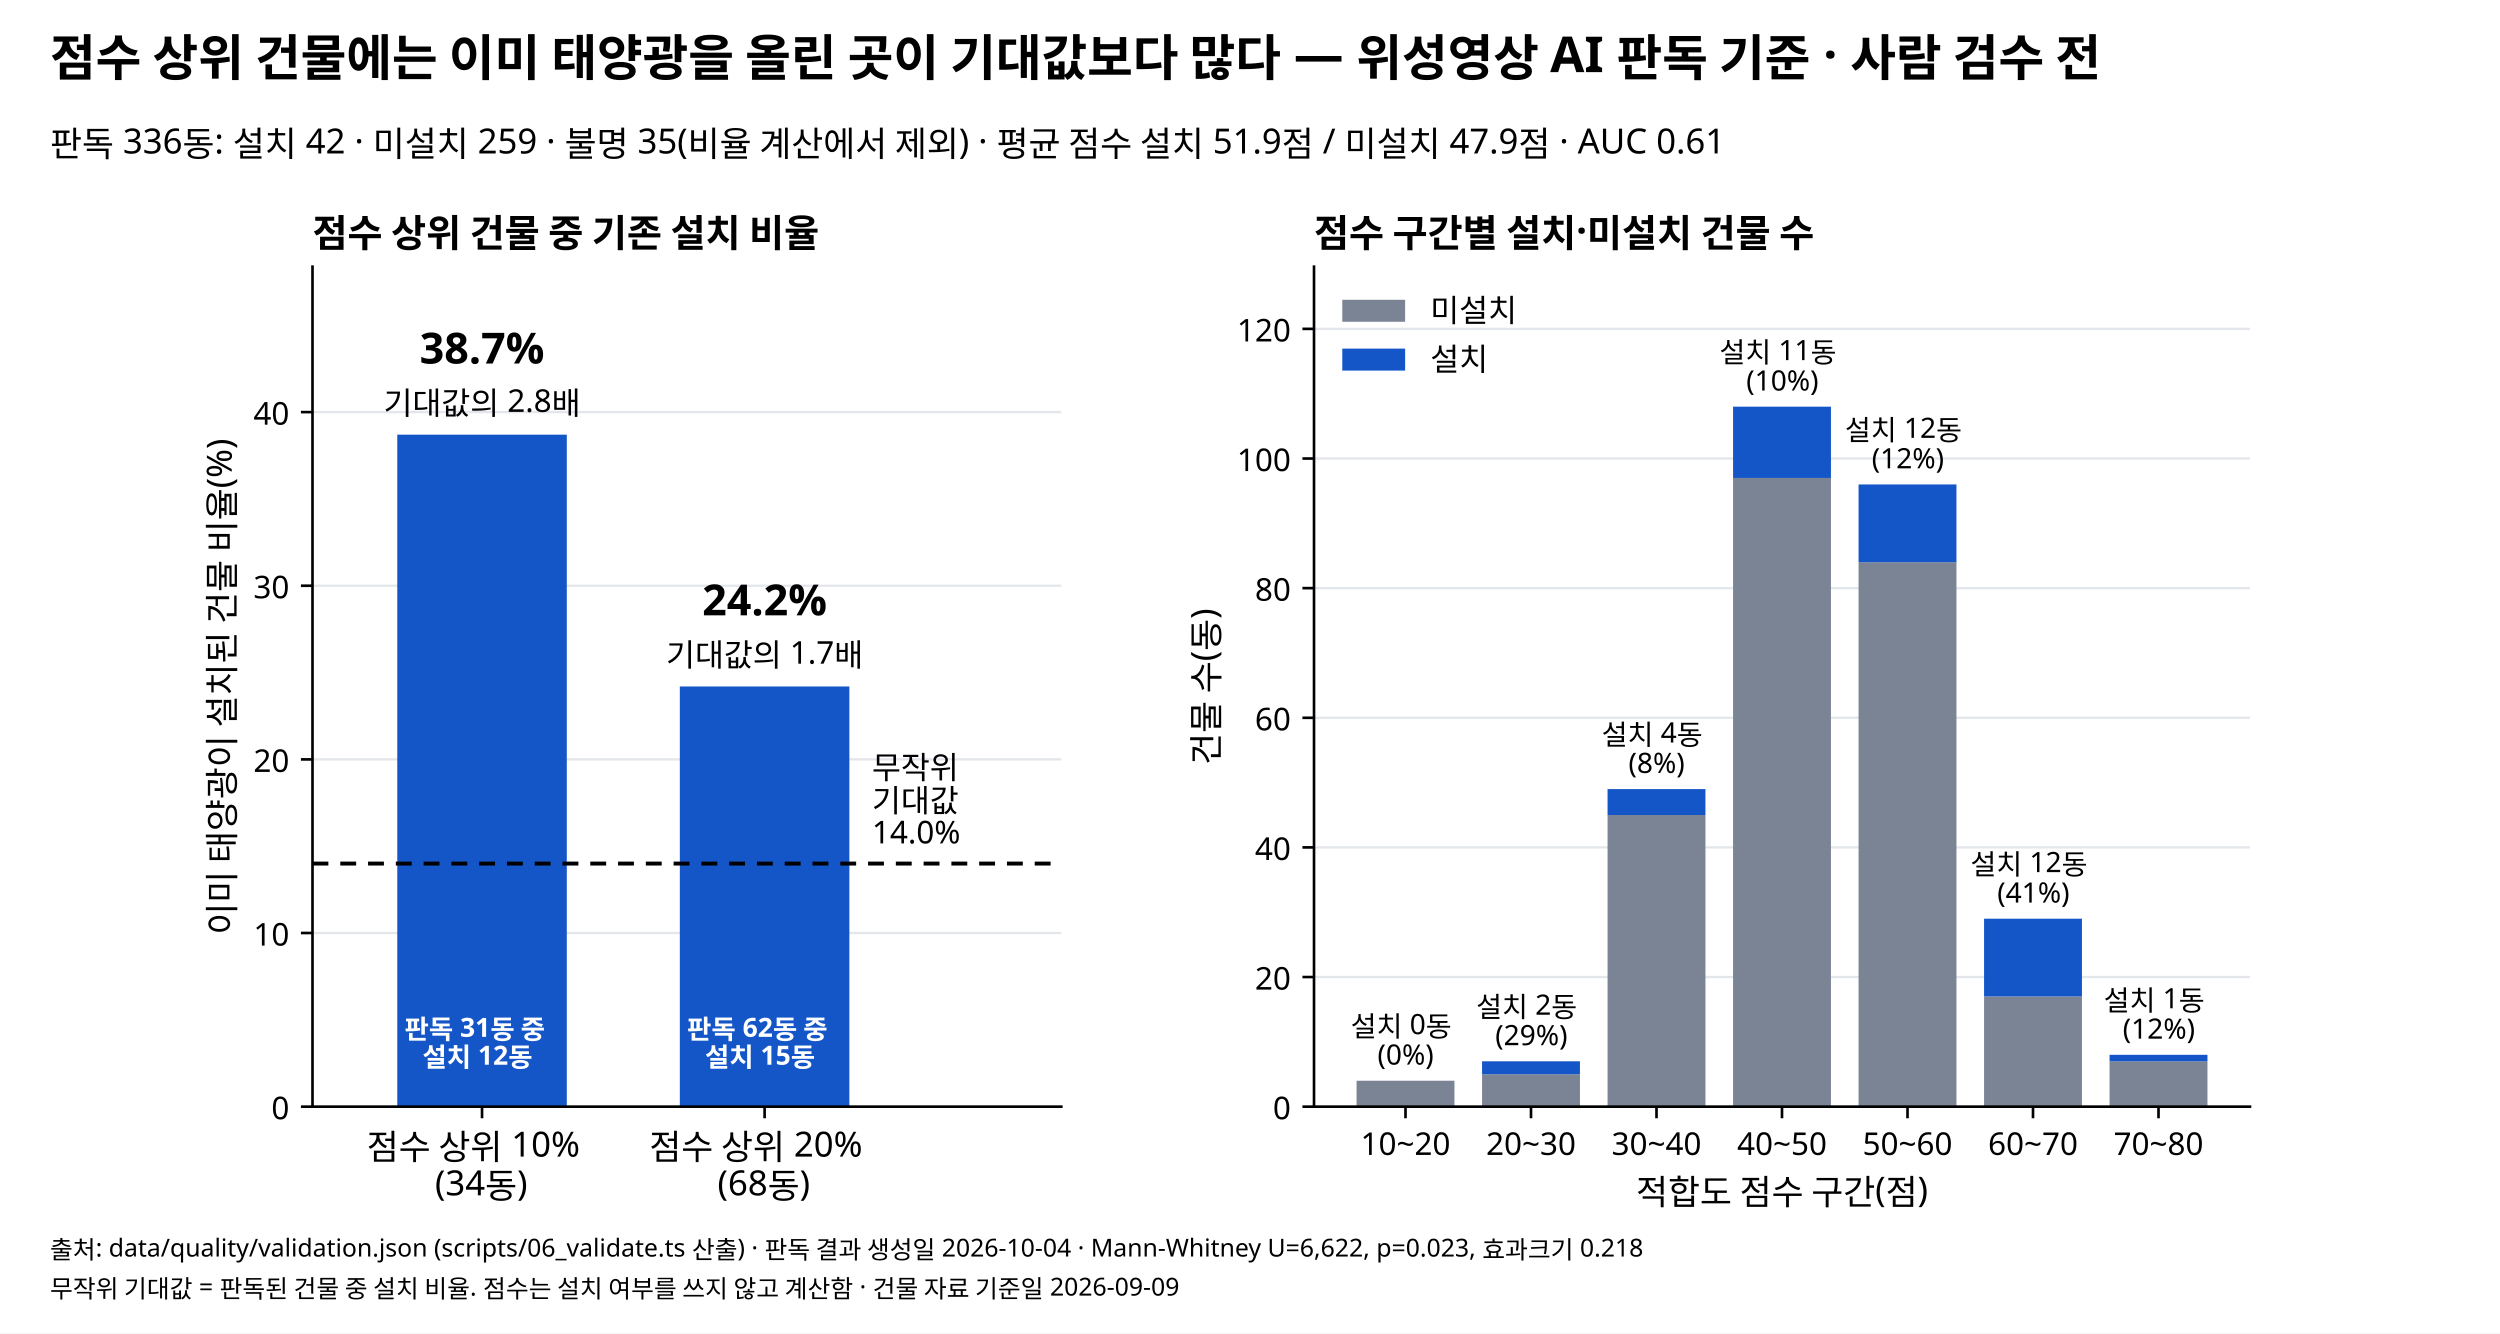
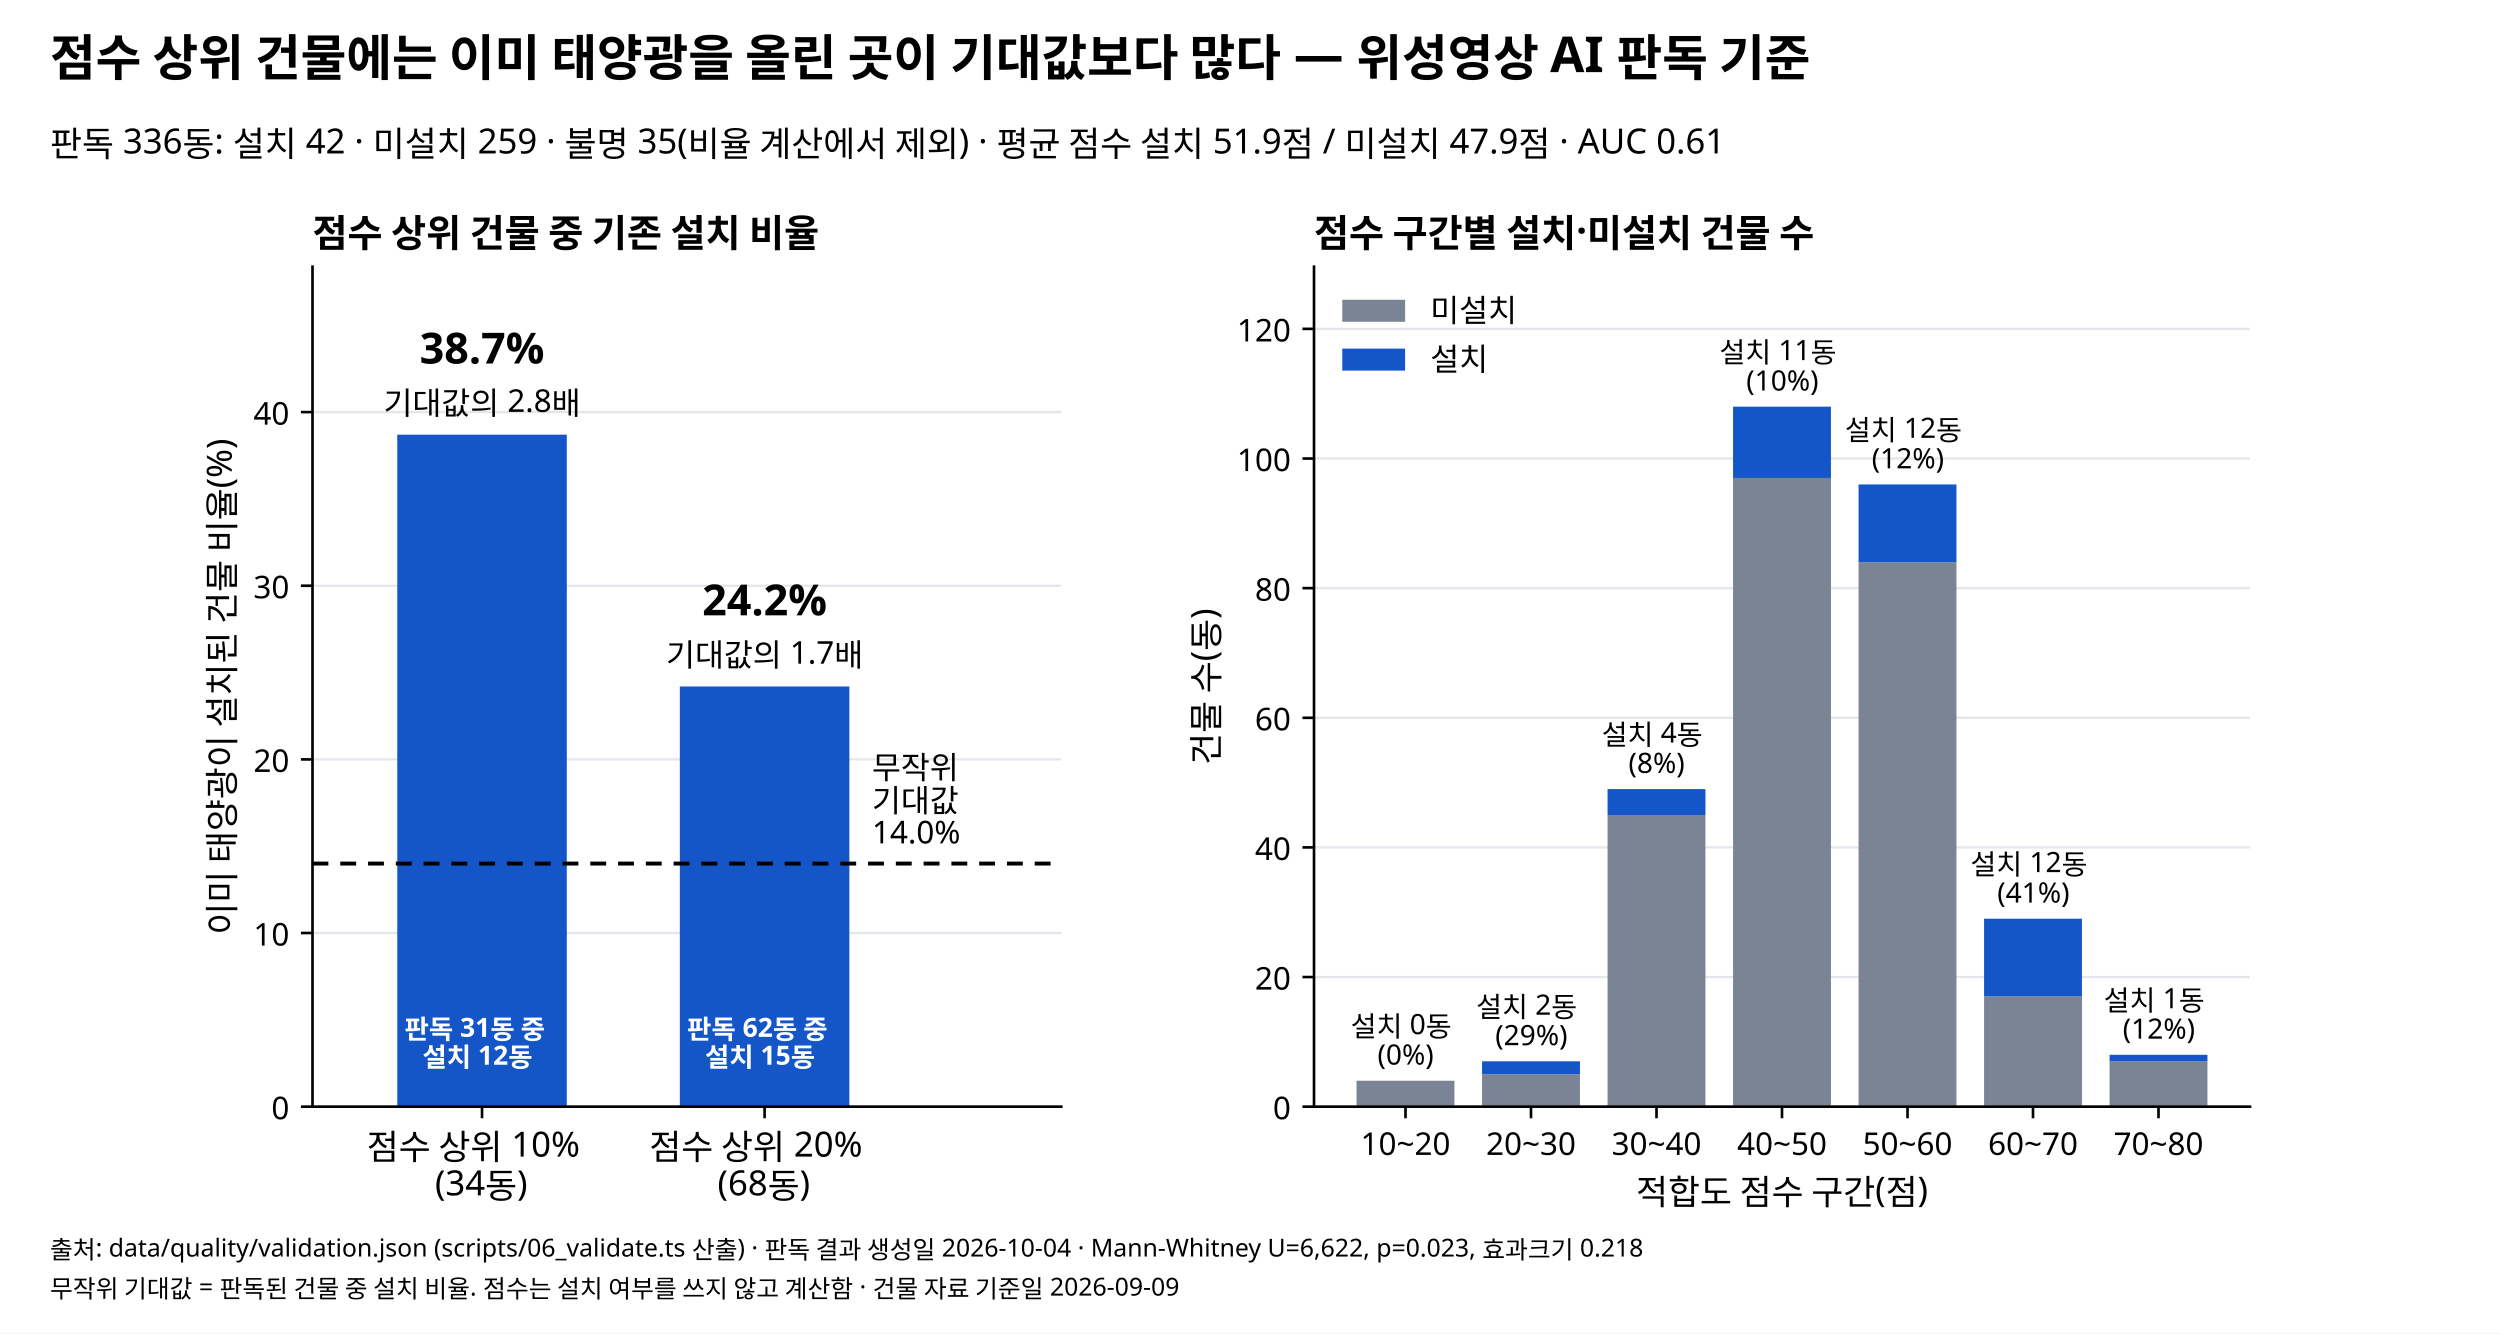
<svg xmlns="http://www.w3.org/2000/svg" xmlns:xlink="http://www.w3.org/1999/xlink" width="756pt" height="403.2pt" viewBox="0 0 756 403.2" version="1.1">
  <defs>
    <style type="text/css">*{stroke-linejoin: round; stroke-linecap: butt}</style>
  </defs>
  <g id="figure_1">
    <g id="patch_1">
      <path d="M 0 403.2  L 756 403.2  L 756 0  L 0 0  z " style="fill: #ffffff" />
    </g>
    <g id="axes_1">
      <g id="patch_2">
        <path d="M 94.5 334.656  L 320.935 334.656  L 320.935 80.64  L 94.5 80.64  z " style="fill: #ffffff" />
      </g>
      <g id="matplotlib.axis_1">
        <g id="xtick_1">
          <g id="line2d_1">
            <defs>
-               <path id="m1b47d1ddf7" d="M 0 0  L 0 3.5  " style="stroke: #000000; stroke-width: 0.8" />
+               <path id="m3120d11fdd" d="M 0 0  L 0 3.5  " style="stroke: #000000; stroke-width: 0.8" />
            </defs>
            <g>
-               <use xlink:href="#m1b47d1ddf7" x="145.768" y="334.656" style="stroke: #000000; stroke-width: 0.8" />
+               <use xlink:href="#m3120d11fdd" x="145.768" y="334.656" style="stroke: #000000; stroke-width: 0.8" />
            </g>
          </g>
          <g id="text_1">
            <text style="font-size: 10.5px; font-family: 'Malgun Gothic'" transform="translate(110.9025 350.6237)">점수 상위 10%</text>
            <text style="font-size: 10.5px; font-family: 'Malgun Gothic'" transform="translate(131.5358 361.462)">(34동)</text>
          </g>
        </g>
        <g id="xtick_2">
          <g id="line2d_2">
            <g>
-               <use xlink:href="#m1b47d1ddf7" x="231.215" y="334.656" style="stroke: #000000; stroke-width: 0.8" />
+               <use xlink:href="#m3120d11fdd" x="231.215" y="334.656" style="stroke: #000000; stroke-width: 0.8" />
            </g>
          </g>
          <g id="text_2">
            <text style="font-size: 10.5px; font-family: 'Malgun Gothic'" transform="translate(196.3496 350.6237)">점수 상위 20%</text>
            <text style="font-size: 10.5px; font-family: 'Malgun Gothic'" transform="translate(216.9829 361.462)">(68동)</text>
          </g>
        </g>
      </g>
      <g id="matplotlib.axis_2">
        <g id="ytick_1">
          <g id="line2d_3">
-             <path d="M 94.5 334.656  L 320.935 334.656  " clip-path="url(#p2098129eeb)" style="fill: none; stroke: #e3e6ea; stroke-width: 0.7; stroke-linecap: square" />
+             <path d="M 94.5 334.656  L 320.935 334.656  " clip-path="url(#p5bfee8c2cd)" style="fill: none; stroke: #e3e6ea; stroke-width: 0.7; stroke-linecap: square" />
          </g>
          <g id="line2d_4">
            <defs>
-               <path id="me3a23f2072" d="M 0 0  L -3.5 0  " style="stroke: #000000; stroke-width: 0.8" />
+               <path id="m2743c0e3dc" d="M 0 0  L -3.5 0  " style="stroke: #000000; stroke-width: 0.8" />
            </defs>
            <g>
-               <use xlink:href="#me3a23f2072" x="94.5" y="334.656" style="stroke: #000000; stroke-width: 0.8" />
+               <use xlink:href="#m2743c0e3dc" x="94.5" y="334.656" style="stroke: #000000; stroke-width: 0.8" />
            </g>
          </g>
          <g id="text_3">
            <text style="font-size: 9.5px; font-family: 'Malgun Gothic'; text-anchor: end" x="87.5" y="338.455" transform="rotate(-0 87.5 338.4551)">0</text>
          </g>
        </g>
        <g id="ytick_2">
          <g id="line2d_5">
-             <path d="M 94.5 282.146  L 320.935 282.146  " clip-path="url(#p2098129eeb)" style="fill: none; stroke: #e3e6ea; stroke-width: 0.7; stroke-linecap: square" />
+             <path d="M 94.5 282.146  L 320.935 282.146  " clip-path="url(#p5bfee8c2cd)" style="fill: none; stroke: #e3e6ea; stroke-width: 0.7; stroke-linecap: square" />
          </g>
          <g id="line2d_6">
            <g>
-               <use xlink:href="#me3a23f2072" x="94.5" y="282.146" style="stroke: #000000; stroke-width: 0.8" />
+               <use xlink:href="#m2743c0e3dc" x="94.5" y="282.146" style="stroke: #000000; stroke-width: 0.8" />
            </g>
          </g>
          <g id="text_4">
            <text style="font-size: 9.5px; font-family: 'Malgun Gothic'; text-anchor: end" x="87.5" y="285.945" transform="rotate(-0 87.5 285.9453)">10</text>
          </g>
        </g>
        <g id="ytick_3">
          <g id="line2d_7">
-             <path d="M 94.5 229.636  L 320.935 229.636  " clip-path="url(#p2098129eeb)" style="fill: none; stroke: #e3e6ea; stroke-width: 0.7; stroke-linecap: square" />
+             <path d="M 94.5 229.636  L 320.935 229.636  " clip-path="url(#p5bfee8c2cd)" style="fill: none; stroke: #e3e6ea; stroke-width: 0.7; stroke-linecap: square" />
          </g>
          <g id="line2d_8">
            <g>
-               <use xlink:href="#me3a23f2072" x="94.5" y="229.636" style="stroke: #000000; stroke-width: 0.8" />
+               <use xlink:href="#m2743c0e3dc" x="94.5" y="229.636" style="stroke: #000000; stroke-width: 0.8" />
            </g>
          </g>
          <g id="text_5">
            <text style="font-size: 9.5px; font-family: 'Malgun Gothic'; text-anchor: end" x="87.5" y="233.436" transform="rotate(-0 87.5 233.4355)">20</text>
          </g>
        </g>
        <g id="ytick_4">
          <g id="line2d_9">
-             <path d="M 94.5 177.127  L 320.935 177.127  " clip-path="url(#p2098129eeb)" style="fill: none; stroke: #e3e6ea; stroke-width: 0.7; stroke-linecap: square" />
+             <path d="M 94.5 177.127  L 320.935 177.127  " clip-path="url(#p5bfee8c2cd)" style="fill: none; stroke: #e3e6ea; stroke-width: 0.7; stroke-linecap: square" />
          </g>
          <g id="line2d_10">
            <g>
-               <use xlink:href="#me3a23f2072" x="94.5" y="177.127" style="stroke: #000000; stroke-width: 0.8" />
+               <use xlink:href="#m2743c0e3dc" x="94.5" y="177.127" style="stroke: #000000; stroke-width: 0.8" />
            </g>
          </g>
          <g id="text_6">
            <text style="font-size: 9.5px; font-family: 'Malgun Gothic'; text-anchor: end" x="87.5" y="180.926" transform="rotate(-0 87.5 180.9258)">30</text>
          </g>
        </g>
        <g id="ytick_5">
          <g id="line2d_11">
-             <path d="M 94.5 124.617  L 320.935 124.617  " clip-path="url(#p2098129eeb)" style="fill: none; stroke: #e3e6ea; stroke-width: 0.7; stroke-linecap: square" />
+             <path d="M 94.5 124.617  L 320.935 124.617  " clip-path="url(#p5bfee8c2cd)" style="fill: none; stroke: #e3e6ea; stroke-width: 0.7; stroke-linecap: square" />
          </g>
          <g id="line2d_12">
            <g>
-               <use xlink:href="#me3a23f2072" x="94.5" y="124.617" style="stroke: #000000; stroke-width: 0.8" />
+               <use xlink:href="#m2743c0e3dc" x="94.5" y="124.617" style="stroke: #000000; stroke-width: 0.8" />
            </g>
          </g>
          <g id="text_7">
            <text style="font-size: 9.5px; font-family: 'Malgun Gothic'; text-anchor: end" x="87.5" y="128.416" transform="rotate(-0 87.5 128.416)">40</text>
          </g>
        </g>
        <g id="text_8">
          <text style="font-size: 10.5px; font-family: 'Malgun Gothic'; text-anchor: middle" x="70.933" y="207.648" transform="rotate(-90 70.9331 207.648)">이미 태양광이 설치된 건물 비율(%)</text>
        </g>
      </g>
      <g id="patch_3">
-         <path d="M 120.134 334.656  L 171.402 334.656  L 171.402 131.443  L 120.134 131.443  z " clip-path="url(#p2098129eeb)" style="fill: #1456c8" />
+         <path d="M 120.134 334.656  L 171.402 334.656  L 171.402 131.443  L 120.134 131.443  z " clip-path="url(#p5bfee8c2cd)" style="fill: #1456c8" />
      </g>
      <g id="patch_4">
-         <path d="M 205.581 334.656  L 256.849 334.656  L 256.849 207.582  L 205.581 207.582  z " clip-path="url(#p2098129eeb)" style="fill: #1456c8" />
+         <path d="M 205.581 334.656  L 256.849 334.656  L 256.849 207.582  L 205.581 207.582  z " clip-path="url(#p5bfee8c2cd)" style="fill: #1456c8" />
      </g>
      <g id="line2d_13">
-         <path d="M 94.5 261.142  L 320.935 261.142  " clip-path="url(#p2098129eeb)" style="fill: none; stroke-dasharray: 4.8,3.6; stroke-dashoffset: 0; stroke: #000000; stroke-width: 1.2" />
+         <path d="M 94.5 261.142  L 320.935 261.142  " clip-path="url(#p5bfee8c2cd)" style="fill: none; stroke-dasharray: 4.8,3.6; stroke-dashoffset: 0; stroke: #000000; stroke-width: 1.2" />
      </g>
      <g id="patch_5">
        <path d="M 94.5 334.656  L 94.5 80.64  " style="fill: none; stroke: #000000; stroke-width: 0.8; stroke-linejoin: miter; stroke-linecap: square" />
      </g>
      <g id="patch_6">
        <path d="M 94.5 334.656  L 320.935 334.656  " style="fill: none; stroke: #000000; stroke-width: 0.8; stroke-linejoin: miter; stroke-linecap: square" />
      </g>
      <g id="text_9">
        <text style="font-size: 9.5px; font-family: 'Malgun Gothic'" transform="translate(263.6852 235.5242)">무작위</text>
        <text style="font-size: 9.5px; font-family: 'Malgun Gothic'" transform="translate(263.6852 245.5397)">기대값</text>
        <text style="font-size: 9.5px; font-family: 'Malgun Gothic'" transform="translate(263.6852 255.0397)">14.0%</text>
      </g>
      <g id="text_10">
        <text style="font-weight: 700; font-size: 13px; font-family: 'Malgun Gothic'; text-anchor: middle" x="145.768" y="109.937" transform="rotate(-0 145.7683 109.9371)">38.7%</text>
      </g>
      <g id="text_11">
        <text style="font-size: 9.5px; font-family: 'Malgun Gothic'; text-anchor: middle" x="145.768" y="125.341" transform="rotate(-0 145.7683 125.3406)">기대값의 2.8배</text>
      </g>
      <g id="text_12">
        <text style="font-weight: 700; font-size: 8px; font-family: 'Malgun Gothic'; fill: #ffffff" transform="translate(122.3195 314.1184)">판독 31동 중</text>
        <text style="font-weight: 700; font-size: 8px; font-family: 'Malgun Gothic'; fill: #ffffff" transform="translate(127.7258 322.5525)">설치 12동</text>
      </g>
      <g id="text_13">
        <text style="font-weight: 700; font-size: 13px; font-family: 'Malgun Gothic'; text-anchor: middle" x="231.215" y="186.076" transform="rotate(-0 231.2153 186.0763)">24.2%</text>
      </g>
      <g id="text_14">
        <text style="font-size: 9.5px; font-family: 'Malgun Gothic'; text-anchor: middle" x="231.215" y="201.48" transform="rotate(-0 231.2153 201.4797)">기대값의 1.7배</text>
      </g>
      <g id="text_15">
        <text style="font-weight: 700; font-size: 8px; font-family: 'Malgun Gothic'; fill: #ffffff" transform="translate(207.7666 314.1184)">판독 62동 중</text>
        <text style="font-weight: 700; font-size: 8px; font-family: 'Malgun Gothic'; fill: #ffffff" transform="translate(213.1728 322.5525)">설치 15동</text>
      </g>
      <g id="text_16">
        <text style="font-weight: 700; font-size: 11.5px; font-family: 'Malgun Gothic'; text-anchor: start" x="94.5" y="74.64" transform="rotate(-0 94.5 74.64)">점수 상위 건물 중 기존 설치 비율</text>
      </g>
    </g>
    <g id="axes_2">
      <g id="patch_7">
        <path d="M 397.357 334.656  L 680.4 334.656  L 680.4 80.64  L 397.357 80.64  z " style="fill: #ffffff" />
      </g>
      <g id="matplotlib.axis_3">
        <g id="xtick_3">
          <g id="line2d_14">
            <g>
-               <use xlink:href="#m1b47d1ddf7" x="425.023" y="334.656" style="stroke: #000000; stroke-width: 0.8" />
+               <use xlink:href="#m3120d11fdd" x="425.023" y="334.656" style="stroke: #000000; stroke-width: 0.8" />
            </g>
          </g>
          <g id="text_17">
            <text style="font-size: 9.5px; font-family: 'Malgun Gothic'; text-anchor: middle" x="425.023" y="349.254" transform="rotate(-0 425.0233 349.2541)">10~20</text>
          </g>
        </g>
        <g id="xtick_4">
          <g id="line2d_15">
            <g>
-               <use xlink:href="#m1b47d1ddf7" x="462.975" y="334.656" style="stroke: #000000; stroke-width: 0.8" />
+               <use xlink:href="#m3120d11fdd" x="462.975" y="334.656" style="stroke: #000000; stroke-width: 0.8" />
            </g>
          </g>
          <g id="text_18">
            <text style="font-size: 9.5px; font-family: 'Malgun Gothic'; text-anchor: middle" x="462.975" y="349.254" transform="rotate(-0 462.9749 349.2541)">20~30</text>
          </g>
        </g>
        <g id="xtick_5">
          <g id="line2d_16">
            <g>
-               <use xlink:href="#m1b47d1ddf7" x="500.927" y="334.656" style="stroke: #000000; stroke-width: 0.8" />
+               <use xlink:href="#m3120d11fdd" x="500.927" y="334.656" style="stroke: #000000; stroke-width: 0.8" />
            </g>
          </g>
          <g id="text_19">
            <text style="font-size: 9.5px; font-family: 'Malgun Gothic'; text-anchor: middle" x="500.927" y="349.254" transform="rotate(-0 500.9266 349.2541)">30~40</text>
          </g>
        </g>
        <g id="xtick_6">
          <g id="line2d_17">
            <g>
-               <use xlink:href="#m1b47d1ddf7" x="538.878" y="334.656" style="stroke: #000000; stroke-width: 0.8" />
+               <use xlink:href="#m3120d11fdd" x="538.878" y="334.656" style="stroke: #000000; stroke-width: 0.8" />
            </g>
          </g>
          <g id="text_20">
            <text style="font-size: 9.5px; font-family: 'Malgun Gothic'; text-anchor: middle" x="538.878" y="349.254" transform="rotate(-0 538.8783 349.2541)">40~50</text>
          </g>
        </g>
        <g id="xtick_7">
          <g id="line2d_18">
            <g>
-               <use xlink:href="#m1b47d1ddf7" x="576.83" y="334.656" style="stroke: #000000; stroke-width: 0.8" />
+               <use xlink:href="#m3120d11fdd" x="576.83" y="334.656" style="stroke: #000000; stroke-width: 0.8" />
            </g>
          </g>
          <g id="text_21">
            <text style="font-size: 9.5px; font-family: 'Malgun Gothic'; text-anchor: middle" x="576.83" y="349.254" transform="rotate(-0 576.8299 349.2541)">50~60</text>
          </g>
        </g>
        <g id="xtick_8">
          <g id="line2d_19">
            <g>
-               <use xlink:href="#m1b47d1ddf7" x="614.782" y="334.656" style="stroke: #000000; stroke-width: 0.8" />
+               <use xlink:href="#m3120d11fdd" x="614.782" y="334.656" style="stroke: #000000; stroke-width: 0.8" />
            </g>
          </g>
          <g id="text_22">
            <text style="font-size: 9.5px; font-family: 'Malgun Gothic'; text-anchor: middle" x="614.782" y="349.254" transform="rotate(-0 614.7816 349.2541)">60~70</text>
          </g>
        </g>
        <g id="xtick_9">
          <g id="line2d_20">
            <g>
-               <use xlink:href="#m1b47d1ddf7" x="652.733" y="334.656" style="stroke: #000000; stroke-width: 0.8" />
+               <use xlink:href="#m3120d11fdd" x="652.733" y="334.656" style="stroke: #000000; stroke-width: 0.8" />
            </g>
          </g>
          <g id="text_23">
            <text style="font-size: 9.5px; font-family: 'Malgun Gothic'; text-anchor: middle" x="652.733" y="349.254" transform="rotate(-0 652.7332 349.2541)">70~80</text>
          </g>
        </g>
        <g id="text_24">
          <text style="font-size: 10.5px; font-family: 'Malgun Gothic'; text-anchor: middle" x="538.878" y="364.261" transform="rotate(-0 538.8783 364.2615)">적합도 점수 구간(점)</text>
        </g>
      </g>
      <g id="matplotlib.axis_4">
        <g id="ytick_6">
          <g id="line2d_21">
-             <path d="M 397.357 334.656  L 680.4 334.656  " clip-path="url(#p1d1212a0c9)" style="fill: none; stroke: #e3e6ea; stroke-width: 0.7; stroke-linecap: square" />
+             <path d="M 397.357 334.656  L 680.4 334.656  " clip-path="url(#p3d380f240e)" style="fill: none; stroke: #e3e6ea; stroke-width: 0.7; stroke-linecap: square" />
          </g>
          <g id="line2d_22">
            <g>
-               <use xlink:href="#me3a23f2072" x="397.357" y="334.656" style="stroke: #000000; stroke-width: 0.8" />
+               <use xlink:href="#m2743c0e3dc" x="397.357" y="334.656" style="stroke: #000000; stroke-width: 0.8" />
            </g>
          </g>
          <g id="text_25">
            <text style="font-size: 9.5px; font-family: 'Malgun Gothic'; text-anchor: end" x="390.357" y="338.455" transform="rotate(-0 390.3565 338.4551)">0</text>
          </g>
        </g>
        <g id="ytick_7">
          <g id="line2d_23">
-             <path d="M 397.357 295.456  L 680.4 295.456  " clip-path="url(#p1d1212a0c9)" style="fill: none; stroke: #e3e6ea; stroke-width: 0.7; stroke-linecap: square" />
+             <path d="M 397.357 295.456  L 680.4 295.456  " clip-path="url(#p3d380f240e)" style="fill: none; stroke: #e3e6ea; stroke-width: 0.7; stroke-linecap: square" />
          </g>
          <g id="line2d_24">
            <g>
-               <use xlink:href="#me3a23f2072" x="397.357" y="295.456" style="stroke: #000000; stroke-width: 0.8" />
+               <use xlink:href="#m2743c0e3dc" x="397.357" y="295.456" style="stroke: #000000; stroke-width: 0.8" />
            </g>
          </g>
          <g id="text_26">
            <text style="font-size: 9.5px; font-family: 'Malgun Gothic'; text-anchor: end" x="390.357" y="299.255" transform="rotate(-0 390.3565 299.2551)">20</text>
          </g>
        </g>
        <g id="ytick_8">
          <g id="line2d_25">
-             <path d="M 397.357 256.256  L 680.4 256.256  " clip-path="url(#p1d1212a0c9)" style="fill: none; stroke: #e3e6ea; stroke-width: 0.7; stroke-linecap: square" />
+             <path d="M 397.357 256.256  L 680.4 256.256  " clip-path="url(#p3d380f240e)" style="fill: none; stroke: #e3e6ea; stroke-width: 0.7; stroke-linecap: square" />
          </g>
          <g id="line2d_26">
            <g>
-               <use xlink:href="#me3a23f2072" x="397.357" y="256.256" style="stroke: #000000; stroke-width: 0.8" />
+               <use xlink:href="#m2743c0e3dc" x="397.357" y="256.256" style="stroke: #000000; stroke-width: 0.8" />
            </g>
          </g>
          <g id="text_27">
            <text style="font-size: 9.5px; font-family: 'Malgun Gothic'; text-anchor: end" x="390.357" y="260.055" transform="rotate(-0 390.3565 260.0551)">40</text>
          </g>
        </g>
        <g id="ytick_9">
          <g id="line2d_27">
-             <path d="M 397.357 217.056  L 680.4 217.056  " clip-path="url(#p1d1212a0c9)" style="fill: none; stroke: #e3e6ea; stroke-width: 0.7; stroke-linecap: square" />
+             <path d="M 397.357 217.056  L 680.4 217.056  " clip-path="url(#p3d380f240e)" style="fill: none; stroke: #e3e6ea; stroke-width: 0.7; stroke-linecap: square" />
          </g>
          <g id="line2d_28">
            <g>
-               <use xlink:href="#me3a23f2072" x="397.357" y="217.056" style="stroke: #000000; stroke-width: 0.8" />
+               <use xlink:href="#m2743c0e3dc" x="397.357" y="217.056" style="stroke: #000000; stroke-width: 0.8" />
            </g>
          </g>
          <g id="text_28">
            <text style="font-size: 9.5px; font-family: 'Malgun Gothic'; text-anchor: end" x="390.357" y="220.855" transform="rotate(-0 390.3565 220.8551)">60</text>
          </g>
        </g>
        <g id="ytick_10">
          <g id="line2d_29">
-             <path d="M 397.357 177.856  L 680.4 177.856  " clip-path="url(#p1d1212a0c9)" style="fill: none; stroke: #e3e6ea; stroke-width: 0.7; stroke-linecap: square" />
+             <path d="M 397.357 177.856  L 680.4 177.856  " clip-path="url(#p3d380f240e)" style="fill: none; stroke: #e3e6ea; stroke-width: 0.7; stroke-linecap: square" />
          </g>
          <g id="line2d_30">
            <g>
-               <use xlink:href="#me3a23f2072" x="397.357" y="177.856" style="stroke: #000000; stroke-width: 0.8" />
+               <use xlink:href="#m2743c0e3dc" x="397.357" y="177.856" style="stroke: #000000; stroke-width: 0.8" />
            </g>
          </g>
          <g id="text_29">
            <text style="font-size: 9.5px; font-family: 'Malgun Gothic'; text-anchor: end" x="390.357" y="181.655" transform="rotate(-0 390.3565 181.6551)">80</text>
          </g>
        </g>
        <g id="ytick_11">
          <g id="line2d_31">
-             <path d="M 397.357 138.656  L 680.4 138.656  " clip-path="url(#p1d1212a0c9)" style="fill: none; stroke: #e3e6ea; stroke-width: 0.7; stroke-linecap: square" />
+             <path d="M 397.357 138.656  L 680.4 138.656  " clip-path="url(#p3d380f240e)" style="fill: none; stroke: #e3e6ea; stroke-width: 0.7; stroke-linecap: square" />
          </g>
          <g id="line2d_32">
            <g>
-               <use xlink:href="#me3a23f2072" x="397.357" y="138.656" style="stroke: #000000; stroke-width: 0.8" />
+               <use xlink:href="#m2743c0e3dc" x="397.357" y="138.656" style="stroke: #000000; stroke-width: 0.8" />
            </g>
          </g>
          <g id="text_30">
            <text style="font-size: 9.5px; font-family: 'Malgun Gothic'; text-anchor: end" x="390.357" y="142.455" transform="rotate(-0 390.3565 142.4551)">100</text>
          </g>
        </g>
        <g id="ytick_12">
          <g id="line2d_33">
-             <path d="M 397.357 99.456  L 680.4 99.456  " clip-path="url(#p1d1212a0c9)" style="fill: none; stroke: #e3e6ea; stroke-width: 0.7; stroke-linecap: square" />
+             <path d="M 397.357 99.456  L 680.4 99.456  " clip-path="url(#p3d380f240e)" style="fill: none; stroke: #e3e6ea; stroke-width: 0.7; stroke-linecap: square" />
          </g>
          <g id="line2d_34">
            <g>
-               <use xlink:href="#me3a23f2072" x="397.357" y="99.456" style="stroke: #000000; stroke-width: 0.8" />
+               <use xlink:href="#m2743c0e3dc" x="397.357" y="99.456" style="stroke: #000000; stroke-width: 0.8" />
            </g>
          </g>
          <g id="text_31">
            <text style="font-size: 9.5px; font-family: 'Malgun Gothic'; text-anchor: end" x="390.357" y="103.255" transform="rotate(-0 390.3565 103.2551)">120</text>
          </g>
        </g>
        <g id="text_32">
          <text style="font-size: 10.5px; font-family: 'Malgun Gothic'; text-anchor: middle" x="368.557" y="207.648" transform="rotate(-90 368.5572 207.648)">건물 수(동)</text>
        </g>
      </g>
      <g id="patch_8">
-         <path d="M 410.222 334.656  L 439.824 334.656  L 439.824 326.816  L 410.222 326.816  z " clip-path="url(#p1d1212a0c9)" style="fill: #7b8494" />
+         <path d="M 410.222 334.656  L 439.824 334.656  L 439.824 326.816  L 410.222 326.816  z " clip-path="url(#p3d380f240e)" style="fill: #7b8494" />
      </g>
      <g id="patch_9">
-         <path d="M 448.174 334.656  L 477.776 334.656  L 477.776 324.856  L 448.174 324.856  z " clip-path="url(#p1d1212a0c9)" style="fill: #7b8494" />
+         <path d="M 448.174 334.656  L 477.776 334.656  L 477.776 324.856  L 448.174 324.856  z " clip-path="url(#p3d380f240e)" style="fill: #7b8494" />
      </g>
      <g id="patch_10">
-         <path d="M 486.125 334.656  L 515.728 334.656  L 515.728 246.456  L 486.125 246.456  z " clip-path="url(#p1d1212a0c9)" style="fill: #7b8494" />
+         <path d="M 486.125 334.656  L 515.728 334.656  L 515.728 246.456  L 486.125 246.456  z " clip-path="url(#p3d380f240e)" style="fill: #7b8494" />
      </g>
      <g id="patch_11">
-         <path d="M 524.077 334.656  L 553.679 334.656  L 553.679 144.536  L 524.077 144.536  z " clip-path="url(#p1d1212a0c9)" style="fill: #7b8494" />
+         <path d="M 524.077 334.656  L 553.679 334.656  L 553.679 144.536  L 524.077 144.536  z " clip-path="url(#p3d380f240e)" style="fill: #7b8494" />
      </g>
      <g id="patch_12">
-         <path d="M 562.029 334.656  L 591.631 334.656  L 591.631 170.016  L 562.029 170.016  z " clip-path="url(#p1d1212a0c9)" style="fill: #7b8494" />
+         <path d="M 562.029 334.656  L 591.631 334.656  L 591.631 170.016  L 562.029 170.016  z " clip-path="url(#p3d380f240e)" style="fill: #7b8494" />
      </g>
      <g id="patch_13">
-         <path d="M 599.98 334.656  L 629.583 334.656  L 629.583 301.336  L 599.98 301.336  z " clip-path="url(#p1d1212a0c9)" style="fill: #7b8494" />
+         <path d="M 599.98 334.656  L 629.583 334.656  L 629.583 301.336  L 599.98 301.336  z " clip-path="url(#p3d380f240e)" style="fill: #7b8494" />
      </g>
      <g id="patch_14">
-         <path d="M 637.932 334.656  L 667.534 334.656  L 667.534 320.936  L 637.932 320.936  z " clip-path="url(#p1d1212a0c9)" style="fill: #7b8494" />
+         <path d="M 637.932 334.656  L 667.534 334.656  L 667.534 320.936  L 637.932 320.936  z " clip-path="url(#p3d380f240e)" style="fill: #7b8494" />
      </g>
      <g id="patch_15">
-         <path d="M 410.222 326.816  L 439.824 326.816  L 439.824 326.816  L 410.222 326.816  z " clip-path="url(#p1d1212a0c9)" style="fill: #1456c8" />
+         <path d="M 410.222 326.816  L 439.824 326.816  L 439.824 326.816  L 410.222 326.816  z " clip-path="url(#p3d380f240e)" style="fill: #1456c8" />
      </g>
      <g id="patch_16">
-         <path d="M 448.174 324.856  L 477.776 324.856  L 477.776 320.936  L 448.174 320.936  z " clip-path="url(#p1d1212a0c9)" style="fill: #1456c8" />
+         <path d="M 448.174 324.856  L 477.776 324.856  L 477.776 320.936  L 448.174 320.936  z " clip-path="url(#p3d380f240e)" style="fill: #1456c8" />
      </g>
      <g id="patch_17">
-         <path d="M 486.125 246.456  L 515.728 246.456  L 515.728 238.616  L 486.125 238.616  z " clip-path="url(#p1d1212a0c9)" style="fill: #1456c8" />
+         <path d="M 486.125 246.456  L 515.728 246.456  L 515.728 238.616  L 486.125 238.616  z " clip-path="url(#p3d380f240e)" style="fill: #1456c8" />
      </g>
      <g id="patch_18">
-         <path d="M 524.077 144.536  L 553.679 144.536  L 553.679 122.976  L 524.077 122.976  z " clip-path="url(#p1d1212a0c9)" style="fill: #1456c8" />
+         <path d="M 524.077 144.536  L 553.679 144.536  L 553.679 122.976  L 524.077 122.976  z " clip-path="url(#p3d380f240e)" style="fill: #1456c8" />
      </g>
      <g id="patch_19">
-         <path d="M 562.029 170.016  L 591.631 170.016  L 591.631 146.496  L 562.029 146.496  z " clip-path="url(#p1d1212a0c9)" style="fill: #1456c8" />
+         <path d="M 562.029 170.016  L 591.631 170.016  L 591.631 146.496  L 562.029 146.496  z " clip-path="url(#p3d380f240e)" style="fill: #1456c8" />
      </g>
      <g id="patch_20">
-         <path d="M 599.98 301.336  L 629.583 301.336  L 629.583 277.816  L 599.98 277.816  z " clip-path="url(#p1d1212a0c9)" style="fill: #1456c8" />
+         <path d="M 599.98 301.336  L 629.583 301.336  L 629.583 277.816  L 599.98 277.816  z " clip-path="url(#p3d380f240e)" style="fill: #1456c8" />
      </g>
      <g id="patch_21">
-         <path d="M 637.932 320.936  L 667.534 320.936  L 667.534 318.976  L 637.932 318.976  z " clip-path="url(#p1d1212a0c9)" style="fill: #1456c8" />
+         <path d="M 637.932 320.936  L 667.534 320.936  L 667.534 318.976  L 637.932 318.976  z " clip-path="url(#p3d380f240e)" style="fill: #1456c8" />
      </g>
      <g id="patch_22">
        <path d="M 397.357 334.656  L 397.357 80.64  " style="fill: none; stroke: #000000; stroke-width: 0.8; stroke-linejoin: miter; stroke-linecap: square" />
      </g>
      <g id="patch_23">
        <path d="M 397.357 334.656  L 680.4 334.656  " style="fill: none; stroke: #000000; stroke-width: 0.8; stroke-linejoin: miter; stroke-linecap: square" />
      </g>
      <g id="text_33">
        <text style="font-size: 8.5px; font-family: 'Malgun Gothic'" transform="translate(408.4383 313.4391)">설치 0동</text>
        <text style="font-size: 8.5px; font-family: 'Malgun Gothic'" transform="translate(416.5379 321.9391)">(0%)</text>
      </g>
      <g id="text_34">
        <text style="font-size: 8.5px; font-family: 'Malgun Gothic'" transform="translate(446.39 307.5591)">설치 2동</text>
        <text style="font-size: 8.5px; font-family: 'Malgun Gothic'" transform="translate(452.1487 316.0591)">(29%)</text>
      </g>
      <g id="text_35">
        <text style="font-size: 8.5px; font-family: 'Malgun Gothic'" transform="translate(484.3416 225.2391)">설치 4동</text>
        <text style="font-size: 8.5px; font-family: 'Malgun Gothic'" transform="translate(492.4412 233.7391)">(8%)</text>
      </g>
      <g id="text_36">
        <text style="font-size: 8.5px; font-family: 'Malgun Gothic'" transform="translate(519.9525 109.5991)">설치 11동</text>
        <text style="font-size: 8.5px; font-family: 'Malgun Gothic'" transform="translate(528.0521 118.0991)">(10%)</text>
      </g>
      <g id="text_37">
        <text style="font-size: 8.5px; font-family: 'Malgun Gothic'" transform="translate(557.9041 133.1191)">설치 12동</text>
        <text style="font-size: 8.5px; font-family: 'Malgun Gothic'" transform="translate(566.0037 141.6191)">(12%)</text>
      </g>
      <g id="text_38">
        <text style="font-size: 8.5px; font-family: 'Malgun Gothic'" transform="translate(595.8558 264.4391)">설치 12동</text>
        <text style="font-size: 8.5px; font-family: 'Malgun Gothic'" transform="translate(603.9554 272.9391)">(41%)</text>
      </g>
      <g id="text_39">
        <text style="font-size: 8.5px; font-family: 'Malgun Gothic'" transform="translate(636.1483 305.5991)">설치 1동</text>
        <text style="font-size: 8.5px; font-family: 'Malgun Gothic'" transform="translate(641.907 314.0991)">(12%)</text>
      </g>
      <g id="text_40">
        <text style="font-weight: 700; font-size: 11.5px; font-family: 'Malgun Gothic'; text-anchor: start" x="397.357" y="74.64" transform="rotate(-0 397.3565 74.64)">점수 구간별 설치·미설치 건물 수</text>
      </g>
      <g id="legend_1">
        <g id="patch_24">
          <path d="M 405.907 97.304  L 424.907 97.304  L 424.907 90.654  L 405.907 90.654  z " style="fill: #7b8494" />
        </g>
        <g id="text_41">
          <text style="font-size: 9.5px; font-family: 'Malgun Gothic'; text-anchor: start" x="432.507" y="97.304" transform="rotate(-0 432.5065 97.30359)">미설치</text>
        </g>
        <g id="patch_25">
          <path d="M 405.907 112.069  L 424.907 112.069  L 424.907 105.419  L 405.907 105.419  z " style="fill: #1456c8" />
        </g>
        <g id="text_42">
          <text style="font-size: 9.5px; font-family: 'Malgun Gothic'; text-anchor: start" x="432.507" y="112.069" transform="rotate(-0 432.5065 112.069)">설치</text>
        </g>
      </g>
    </g>
    <g id="text_43">
-       <text style="font-weight: 700; font-size: 15px; font-family: 'Malgun Gothic'; text-anchor: start" x="15.12" y="22.891" transform="rotate(-0 15.12 22.89094)">점수 상위 건물에는 이미 태양광을 올린 곳이 기대값보다 많다  — 위성영상 AI 판독 기준 · 사람 검수 전</text>
+       <text style="font-weight: 700; font-size: 15px; font-family: 'Malgun Gothic'; text-anchor: start" x="15.12" y="22.891" transform="rotate(-0 15.12 22.89094)">점수 상위 건물에는 이미 태양광을 올린 곳이 기대값보다 많다  — 위성영상 AI 판독 기준</text>
    </g>
    <g id="text_44">
      <text style="font-size: 10.5px; font-family: 'Malgun Gothic'; text-anchor: start" x="15.12" y="47.272" transform="rotate(-0 15.12 47.27166)">판독 336동: 설치 42 · 미설치 259 · 불명 35(비율 계산에서 제외) · 평균 점수 설치 51.9점 / 미설치 47.9점 · AUC 0.61</text>
    </g>
    <g id="text_45">
      <text style="font-size: 7.5px; font-family: 'Malgun Gothic'" transform="translate(15.12 380.6065)">출처: data/quality/validation.json (scripts/06_validate.ts 산출) · 판독 결과 생성일 2026-10-04 · Mann-Whitney U=6,622, p=0.023, 효과크기 0.218</text>
      <text style="font-size: 7.5px; font-family: 'Malgun Gothic'" transform="translate(15.12 392.402)">무작위 기대값 = 판독된 건물 중 설치 비율. 점수는 설치 여부를 쓰지 않고 계산함 · 건물 자료 기준일 2026-09-09</text>
    </g>
  </g>
  <defs>
-     <clipPath id="p2098129eeb">
+     <clipPath id="p5bfee8c2cd">
      <rect x="94.5" y="80.64" width="226.435" height="254.016" />
    </clipPath>
-     <clipPath id="p1d1212a0c9">
+     <clipPath id="p3d380f240e">
      <rect x="397.357" y="80.64" width="283.043" height="254.016" />
    </clipPath>
  </defs>
</svg>
